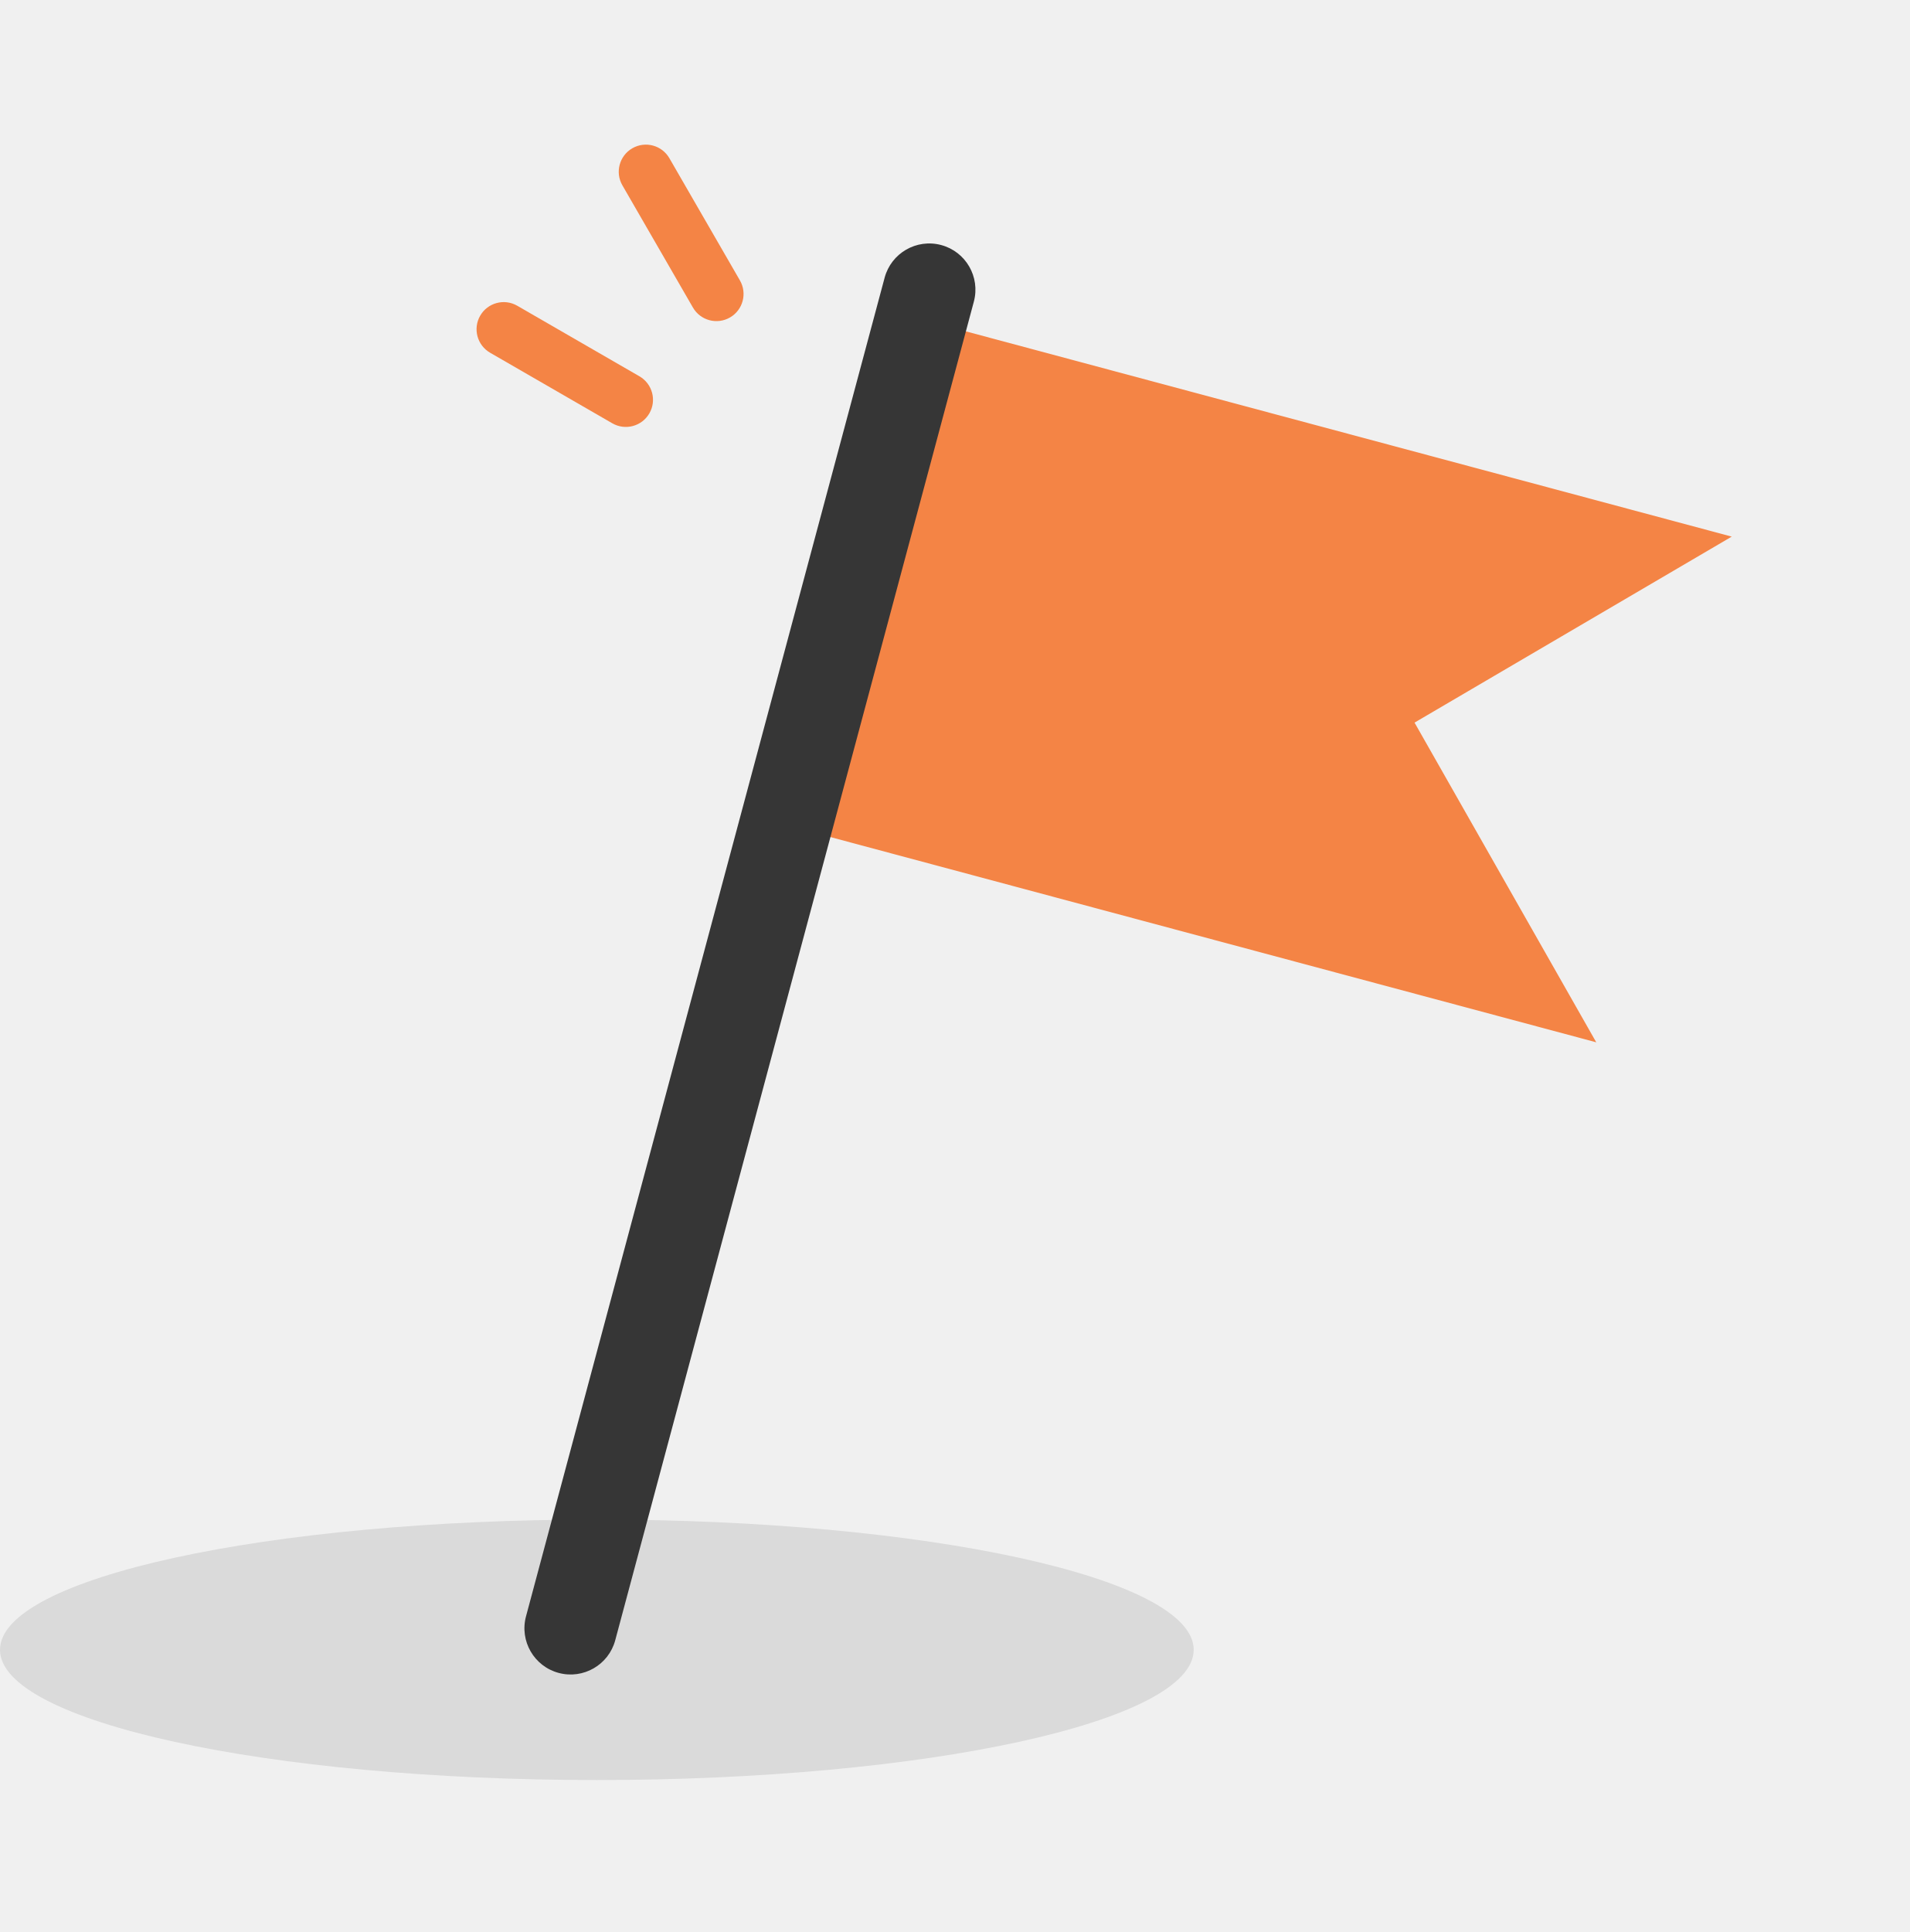
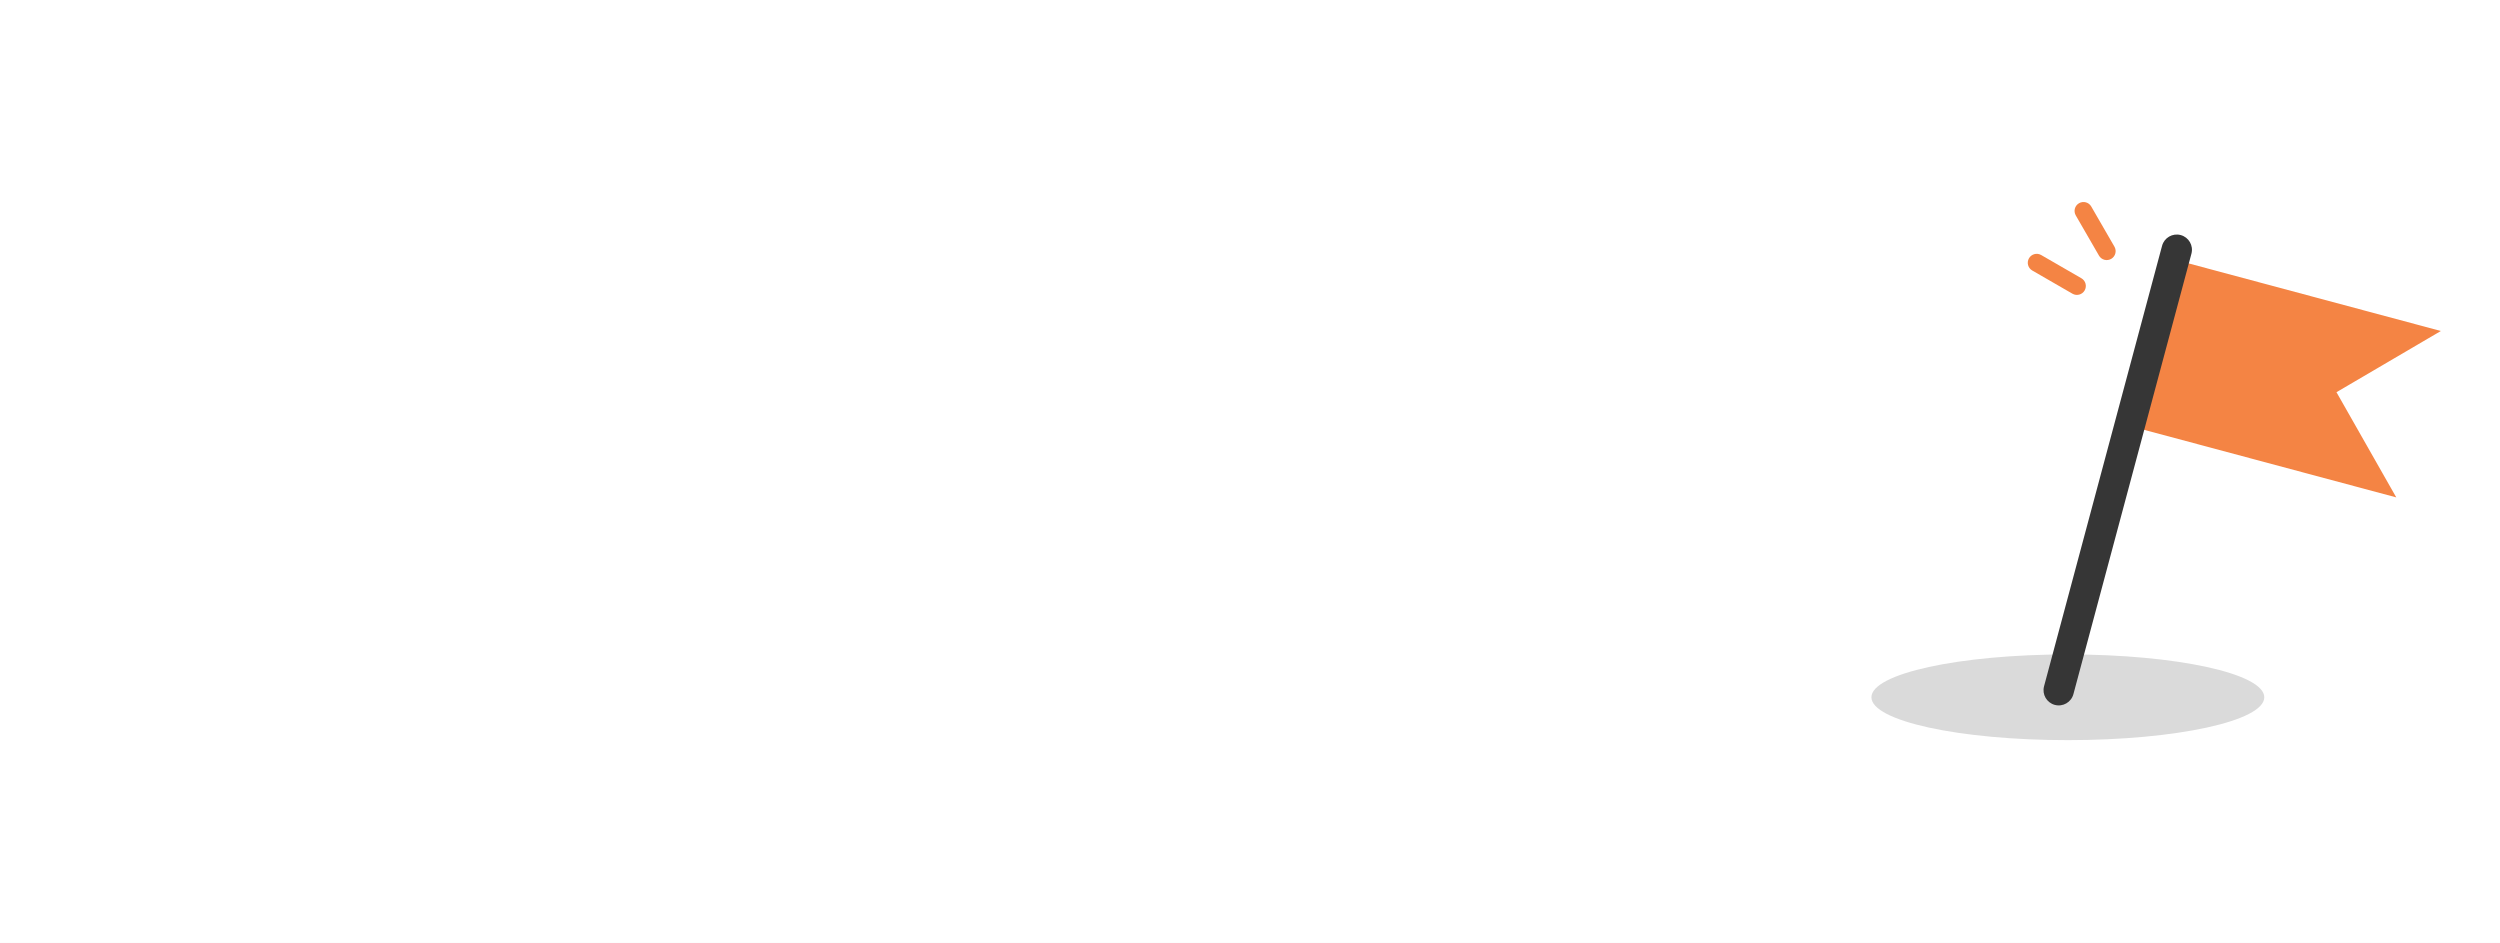
- <svg xmlns="http://www.w3.org/2000/svg" width="176" height="178" viewBox="0 0 176 178" fill="none">
-   <ellipse cx="55" cy="152" rx="55" ry="12" fill="#DADADA" />
-   <path d="M88.321 30.346L159.579 49.44L130.35 66.576L147.095 96.031L75.837 76.938L88.321 30.346Z" fill="#F48445" />
-   <rect x="82.62" y="21.475" width="8.512" height="136.194" rx="4.256" transform="rotate(15 82.6201 21.4749)" fill="#363636" />
-   <rect x="56.103" y="14.911" width="5" height="18" rx="2.5" transform="rotate(-30 56.103 14.9106)" fill="#F48445" />
-   <rect x="43" y="31.249" width="5" height="18" rx="2.5" transform="rotate(-60 43.0002 31.249)" fill="#F48445" />
+ <svg xmlns="http://www.w3.org/2000/svg" width="700" height="264" viewBox="0 0 700 264" fill="none">
+   <rect width="700" height="264" transform="matrix(-1 0 0 1 700 0)" fill="white" />
+   <ellipse cx="579" cy="195.239" rx="55" ry="12" fill="#DADADA" />
+   <path d="M612.182 73.585L683.44 92.679L654.212 109.815L670.956 139.27L599.698 120.177L612.182 73.585Z" fill="#F48444" />
+   <rect x="606.481" y="64.714" width="8.512" height="136.194" rx="4.256" transform="rotate(15 606.481 64.7139)" fill="#363636" />
+   <rect x="579.964" y="58.15" width="5" height="18" rx="2.5" transform="rotate(-30 579.964 58.1497)" fill="#F48444" />
+   <rect x="566.862" y="74.488" width="5" height="18" rx="2.5" transform="rotate(-60 566.862 74.488)" fill="#F48444" />
</svg>
